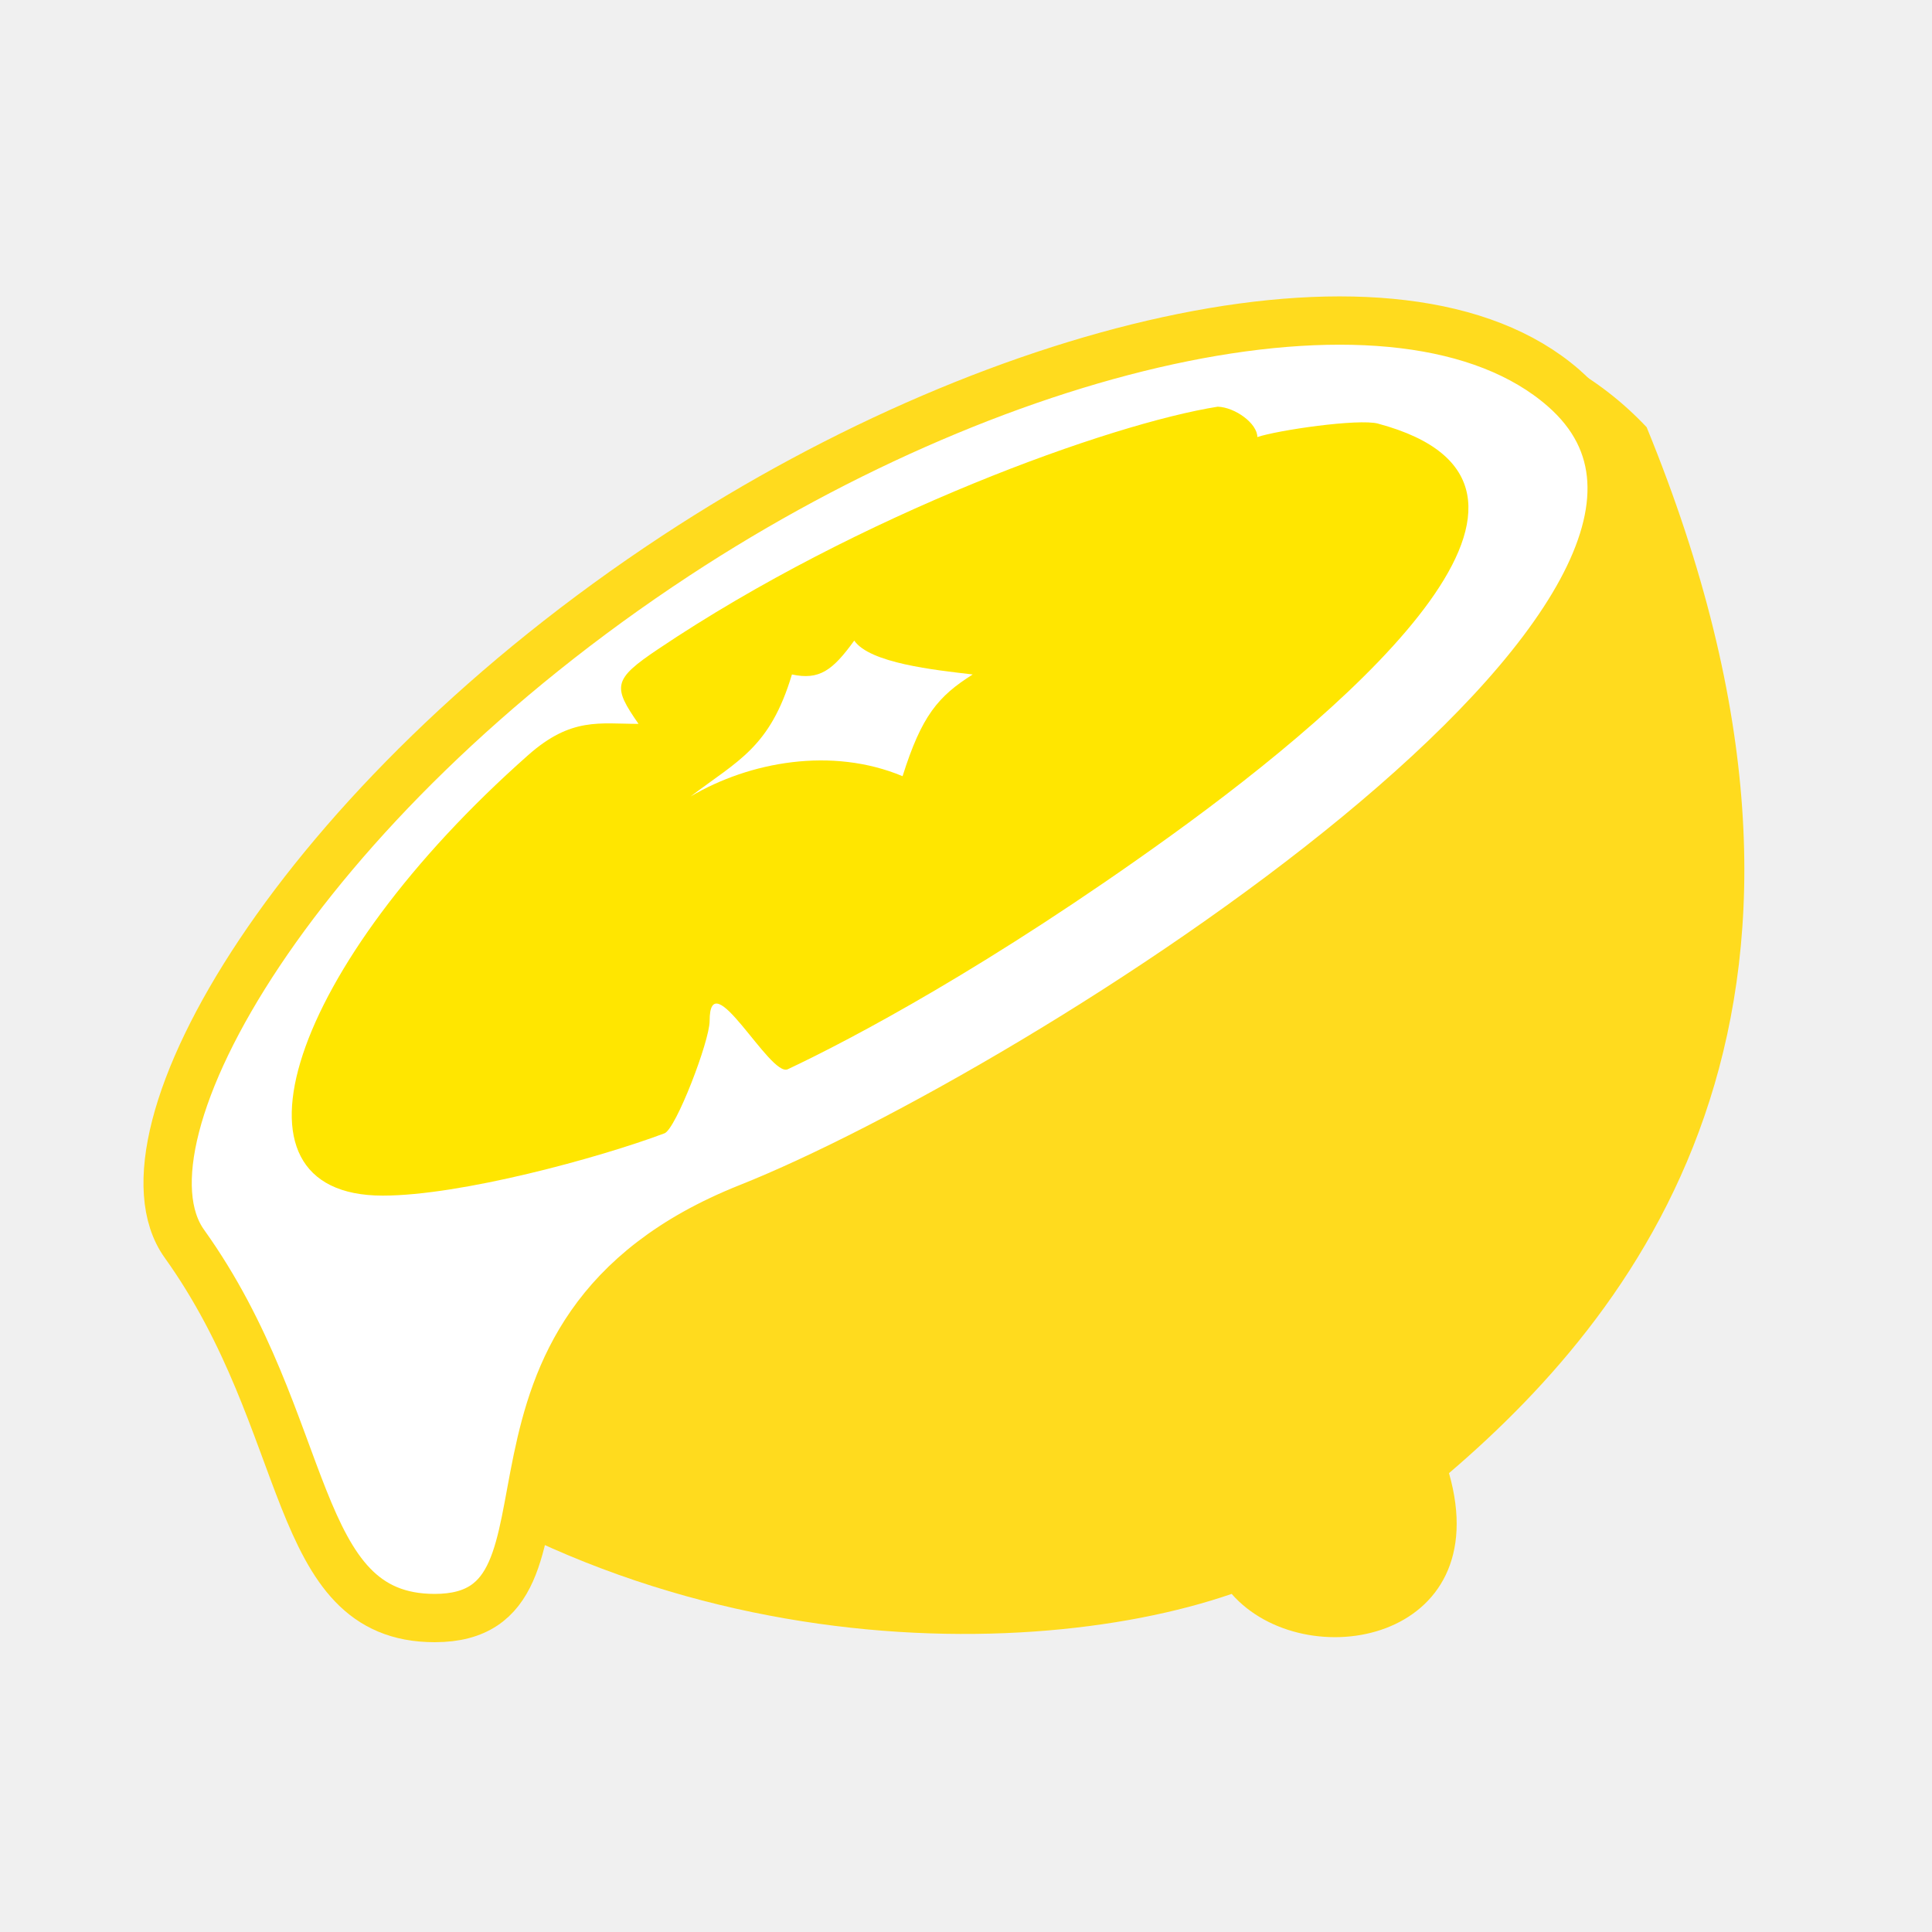
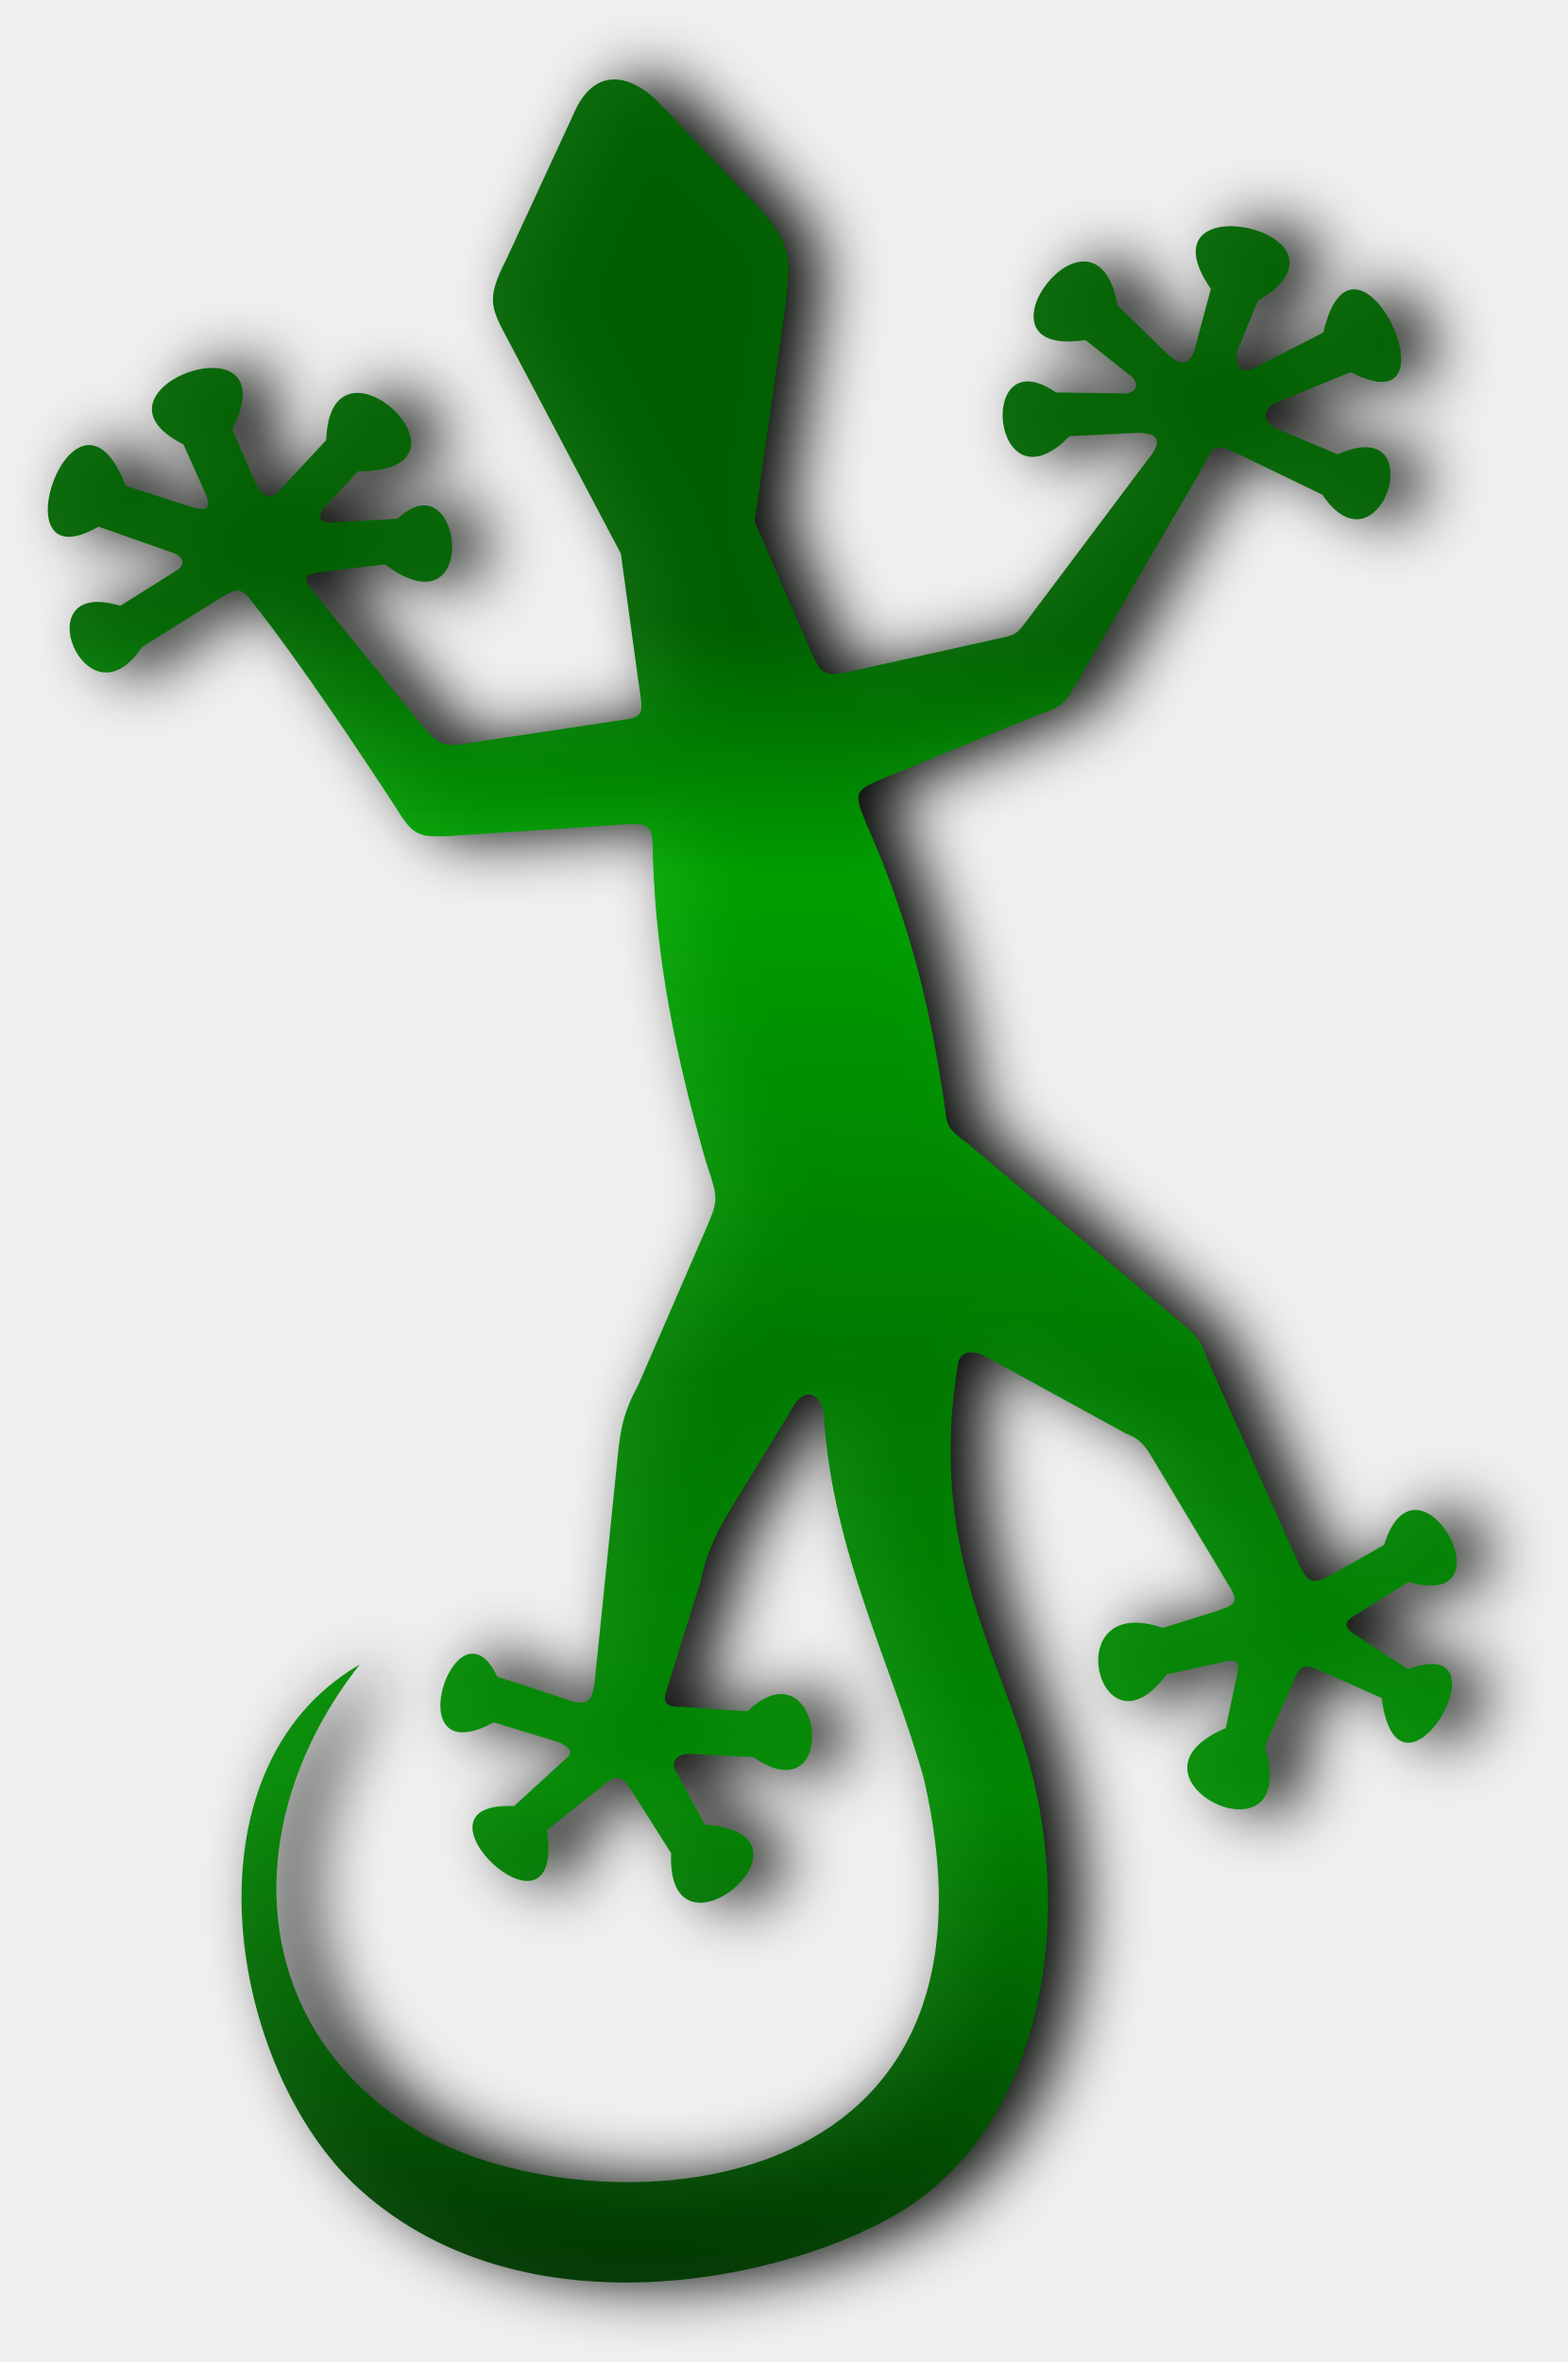
- <svg xmlns="http://www.w3.org/2000/svg" width="40" height="40" fill="none">
-   <path d="M34.092 8.845C38.929 20.652 34.092 27 30 30.5c1 3.5-2.986 4.222-4.5 2.5-4.457 1.537-13.512 1.487-20-5C2 24.5 4.73 16.714 14 11.5c8-4.5 16-7 20.092-2.655Z" fill="#FFDB1E" />
-   <path d="M14 11.5c6.848-4.497 15.025-6.38 18.368-3.47C37.5 12.5 21.5 22.612 15.5 25c-6.5 2.587-3 8.5-6.5 8.5-3 0-2.5-4-5.183-7.75C2.232 23.535 6.16 16.648 14 11.5Z" fill="#fff" stroke="#FFDB1E" />
-   <path d="M28.535 8.772c4.645 1.25-.365 5.695-4.303 8.536-3.732 2.692-6.606 4.21-7.923 4.83-.366.173-1.617-2.252-1.617-1 0 .417-.7 2.238-.934 2.326-1.365.512-4.223 1.29-5.835 1.29-3.491 0-1.923-4.754 3.014-9.122.892-.789 1.478-.645 2.283-.645-.537-.773-.534-.917.403-1.546C17.79 10.64 23 8.77 25.212 8.42c.366.014.82.35.82.629.41-.14 2.095-.388 2.503-.278Z" fill="#FFE600" />
-   <path d="M14.297 16.49c.985-.747 1.644-1.01 2.099-2.526.566.121.841-.08 1.29-.701.324.466 1.657.608 2.453.701-.715.451-1.057.852-1.452 2.106-1.464-.611-3.167-.302-4.39.42Z" fill="#fff" />
+ <svg xmlns="http://www.w3.org/2000/svg" id="svg2" viewBox="0 0 657.67 990.56" version="1.1">
+   <defs id="defs4">
+     <linearGradient id="linearGradient2992" y2="1073.4" gradientUnits="userSpaceOnUse" x2="-1041.7" gradientTransform="matrix(.78572 0 0 .78572 1083.4 271.04)" y1="-330.91" x1="-995.28">
+       <stop id="stop2988" stop-color="#006400" offset="0" />
+       <stop id="stop3000" stop-color="#006400" offset=".254" />
+       <stop id="stop2998" stop-color="#00a800" offset=".35" />
+       <stop id="stop2996" stop-color="#008000" offset=".537" />
+       <stop id="stop2994" stop-color="#008c00" offset=".694" />
+       <stop id="stop2990" stop-color="#000400" offset="1" />
+     </linearGradient>
+     <filter id="filter3786" color-interpolation-filters="sRGB">
+       <feGaussianBlur id="feGaussianBlur3788" stdDeviation="17.353" />
+     </filter>
+   </defs>
+   <g id="layer1" transform="translate(-49.64 -31.071)">
+     <path id="path3002" filter="url(#filter3786)" d="m-992.55-244.54-35.93 77.677c-11.51 22.392-7.873 26.196 2.67 46.156l58.523 110.8 9.22 67.259c3.061 21.262 4.13 19.601-14.702 22.44l-74.84 11.283c-15.324 2.998-17.373 0.223-25.893-9.335l-58.832-72.427c-4.952-6.095-3.759-8.194 4.669-9.398l34.443-4.066c51.589 38.536 41.757-57.642 6.69-24.366l-32.323 1.866c-8.599 1.078-11.353-2.174-6.966-7.612l18.28-19.554c71.476 0.105-15.022-81.929-17.038-16.653l-23.278 24.965c-7.022 8.878-11.34 4.271-14.474-2.089l-12.437-28.537c31.802-62.885-84.846-21.471-26.034 7.913l11.644 25.984c4.107 8.966-0.653 9.302-6.11 7.77l-36.3-11.608c-27.05-69.918-70.289 53.865-14.554 21.8l39.695 13.938c3.874 1.03 7.88 5.338 2.522 9.133l-30.627 19.193c-51.964-16.102-18.202 67.063 11.536 22.07l41.786-26.192c9.365-5.613 11.252-6.018 17.979 3.161 24.56 30.875 59.122 82.983 76.133 109.09 9.265 15.144 12.396 15.356 28.28 14.72l88.45-5.825c21.116-2.001 19.736 0.62 20.231 17.631 1.666 55.889 12.903 108.22 28.096 161.38 7.176 22.166 7.425 19.862-1.974 41.539l-34.014 78.447c-9.444 17.103-9.785 26.837-11.712 45.677l-11.637 113.77c-1.714 8.343-2.502 10.738-10.365 9.662l-41.504-13.654c-21.629-45.625-54.976 53.164-1.827 24.451l33.524 10.222c4.402 1.431 10.134 5.028 5.443 8.681l-28.147 25.791c-62.333-2.923 27.391 81.759 17.576 12.837l30.571-24.416c6.238-5.765 10.055-3.738 13.36 1.507l22.322 35.169c-2.655 65.379 86.486-10.398 18.043-15.192l-15.953-29.255c-2.201-4.087 1.41-9.057 8.01-8.519l33.727 1.703c47.167 32.505 37.316-62.623-3.157-24.437l-35.277-2.421c-7.29 0.186-10.608-1.525-7.605-9.516l18.129-58.012c3.416-16.736 9.723-27.931 18.379-42.07l28.648-46.794c9.744-19.824 19.524-6.72 18.73 3.436 5.158 71.586 35.634 129.06 53.182 191.02 54.922 237.51-185.24 241.48-272.1 187.16-90.41-56.535-94.152-164.81-29.038-247.75-97.143 56.451-69.989 216.97 0.107 280.17 92.271 83.195 242.92 45.085 297.11 6.322 70.087-50.136 84.478-156.71 57.563-243.28-17.047-54.835-50.929-110.62-35.272-204.1 1.419-7.686 10.047-6.171 13.713-4.011l76.019 41.665c8.218 3 10.8 7.692 15.077 14.82l39.973 66.622c6.025 9.042 1.449 10.462-6.06 12.997l-29.385 9.26c-57.293-19.84-33.84 73.423 1.941 24.812l29.053-6.339c11.099-3.478 9.822 2.286 7.831 9.943l-5.261 25.059c-63.145 26.524 41.1 77.215 20.857 9.808l15.095-34.203c4.27-11.401 6.962-9.149 16.169-5.625l31.064 13.96c9.096 69.166 70.227-36.134 14.14-15.446l-25.653-16.634c-5.454-3.516-10.968-6.896-3.703-11.504l29.549-18.378c56.734 16.24 4.659-76.669-13.007-19.764l-29.995 16.921c-8.839 4.268-10.864 2.465-15.125-5.826l-49.153-110c-3.243-10.432-7.112-13.828-15.066-20.506l-113.1-94.956c-12.521-9.157-10.609-10.083-12.609-23.19-6.758-44.238-16.105-90.202-40.986-146.52-8.017-19.011-6.764-18.707 12.954-26.814l76.812-31.584c17.451-6.174 15.076-6.358 24.591-21.729l63.66-108.97c7.622-15.144 7.626-15.192 22.078-8.192l43.009 20.832c30.755 45.562 59.657-44.397 8.153-21.615l-32.923-13.757c-8.775-4.541-5.959-11.285 0.236-13.835l39.581-16.297c60.833 31.878 2.205-93.947-14.565-21.054l-35.084 17.929c-10.906 7.145-12.861-4.515-10.032-10.11l10.187-24.696c60.978-36.434-65.337-64.816-25.119-6.413l-7.896 29.488c-3.218 13.13-8.627 11.628-16.198 4.362l-25.702-25.073c-11.856-65.72-83.253 28.72-17.121 18.473l22.461 17.894c7.762 5.003 4.967 11.595-3.961 10.581l-34.242-0.477c-43.392-29.924-34.276 65.836 7.24 23.326l35.5-1.732c9.16-0.32 16.042 2.444 6.632 13.713l-61.317 81.646c-10.272 13.644-7.725 11.928-23.411 15.414l-68.478 15.217c-22.549 5.292-21.294 3.745-29.761-15.762l-27.324-62.954 16.642-116.02c2.494-25.418 3.34-30.017-12.134-49.035l-54.282-57.102c-11.307-12.565-33.9-25.374-46.918 4.667z" fill="#000400" transform="matrix(.78572 0 0 .78572 1083.4 271.04)" />
+     <path id="path2985" opacity=".934" d="m290.23 78.893-28.231 61.033c-9.044 17.594-6.186 20.583 2.098 36.266l45.982 87.059 7.244 52.846c2.405 16.706 3.245 15.401-11.552 17.632l-58.804 8.865c-12.04 2.355-13.65 0.175-20.345-7.335l-46.226-56.907c-3.891-4.789-2.954-6.438 3.668-7.384l27.062-3.195c40.535 30.279 32.809-45.291 5.257-19.145l-25.397 1.466c-6.756 0.847-8.92-1.708-5.473-5.981l14.363-15.364c56.161 0.082-11.803-64.374-13.387-13.085l-18.29 19.616c-5.518 6.975-8.91 3.356-11.373-1.641l-9.772-22.422c24.987-49.41-66.665-16.87-20.456 6.218l9.149 20.417c3.227 7.044-0.513 7.309-4.801 6.105l-28.522-9.12c-21.265-54.96-55.239 42.3-11.447 17.1l31.189 10.951c3.044 0.809 6.192 4.194 1.981 7.176l-24.064 15.081c-40.829-12.652-14.302 52.693 9.065 17.341l32.832-20.579c7.358-4.41 8.841-4.728 14.127 2.483 19.298 24.259 46.454 65.202 59.82 85.712 7.28 11.899 9.739 12.066 22.22 11.566l69.497-4.577c16.592-1.572 15.507 0.487 15.896 13.853 1.309 43.913 10.138 85.029 22.076 126.8 5.638 17.417 5.834 15.606-1.551 32.638l-26.725 61.638c-7.421 13.439-7.688 21.087-9.202 35.889l-9.143 89.392c-1.347 6.555-1.966 8.437-8.144 7.592l-32.63-10.71c-16.994-35.848-43.196 41.772-1.435 19.212l26.34 8.031c3.459 1.124 7.963 3.95 4.276 6.821l-22.116 20.264c-48.976-2.296 21.522 64.24 13.81 10.087l24.02-19.184c4.901-4.53 7.901-2.937 10.497 1.184l17.539 27.633c-2.086 51.37 67.954-8.17 14.177-11.936l-12.534-22.986c-1.729-3.212 1.108-7.116 6.294-6.694l26.5 1.338c37.06 25.54 29.32-49.205-2.481-19.201l-27.718-1.902c-5.728 0.146-8.335-1.198-5.975-7.477l14.244-45.581c2.684-13.15 7.64-21.946 14.441-33.055l22.509-36.767c7.656-15.576 15.34-5.28 14.716 2.7 4.053 56.246 27.999 101.4 41.786 150.09 43.153 186.62-145.55 189.73-213.79 147.06-71.037-44.421-73.977-129.5-22.816-194.67-76.327 44.355-54.992 170.48 0.084 220.14 72.5 65.368 190.87 35.424 233.45 4.967 55.069-39.393 66.376-123.13 45.229-191.15-13.394-43.085-40.016-86.913-27.714-160.37 1.115-6.039 7.894-4.849 10.775-3.151l59.729 32.737c6.457 2.357 8.486 6.043 11.846 11.644l31.408 52.346c4.734 7.104 1.138 8.221-4.762 10.212l-23.089 7.276c-45.017-15.589-26.589 57.69 1.525 19.495l22.827-4.981c8.721-2.733 7.718 1.796 6.153 7.812l-4.134 19.689c-49.614 20.841 32.293 60.669 16.388 7.706l11.86-26.874c3.355-8.958 5.47-7.188 12.705-4.42l24.408 10.969c7.147 54.345 55.179-28.391 11.11-12.136l-20.156-13.07c-4.285-2.763-8.618-5.418-2.91-9.039l23.217-14.44c44.577 12.76 3.661-60.241-10.22-15.529l-23.567 13.295c-6.945 3.353-8.536 1.937-11.884-4.578l-38.62-86.429c-2.548-8.197-5.588-10.865-11.837-16.112l-88.863-74.609c-9.838-7.195-8.336-7.922-9.907-18.221-5.31-34.758-12.654-70.873-32.203-115.12-6.299-14.937-5.315-14.698 10.178-21.069l60.353-24.817c13.711-4.851 11.846-4.995 19.322-17.073l50.019-85.619c5.989-11.899 5.992-11.937 17.347-6.437l33.793 16.368c24.165 35.799 46.874-34.883 6.406-16.984l-25.868-10.809c-6.895-3.568-4.682-8.867 0.185-10.871l31.099-12.805c47.798 25.047 1.732-73.816-11.444-16.543l-27.567 14.087c-8.569 5.614-10.105-3.548-7.882-7.944l8.004-19.404c47.911-28.627-51.337-50.928-19.737-5.039l-6.204 23.17c-2.529 10.316-6.778 9.136-12.727 3.427l-20.194-19.7c-9.315-51.638-65.413 22.566-13.452 14.515l17.648 14.06c6.099 3.931 3.903 9.111-3.112 8.313l-26.905-0.374c-34.094-23.512-26.931 51.728 5.689 18.328l27.893-1.361c7.197-0.251 12.605 1.92 5.211 10.774l-48.178 64.151c-8.071 10.721-6.07 9.373-18.395 12.111l-53.805 11.957c-17.718 4.158-16.731 2.943-23.384-12.384l-21.469-49.464 13.076-91.161c1.959-19.971 2.624-23.585-9.534-38.528l-42.65-44.867c-8.884-9.873-26.636-19.937-36.864 3.667z" fill="url(#linearGradient2992)" />
+   </g>
</svg>
